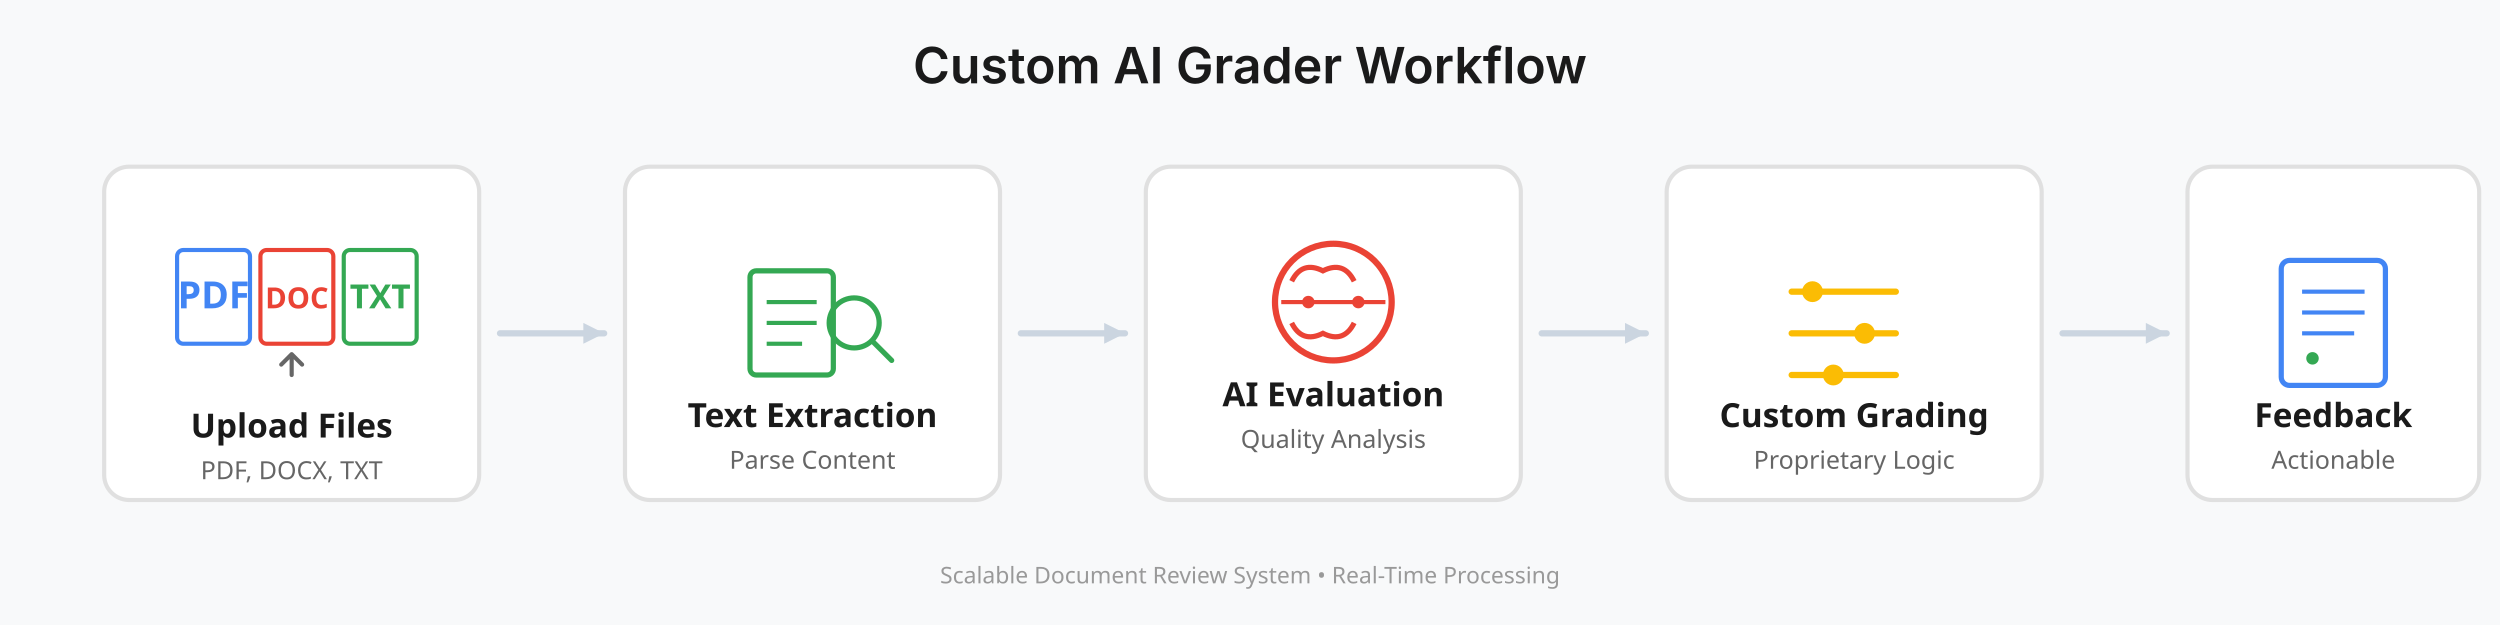
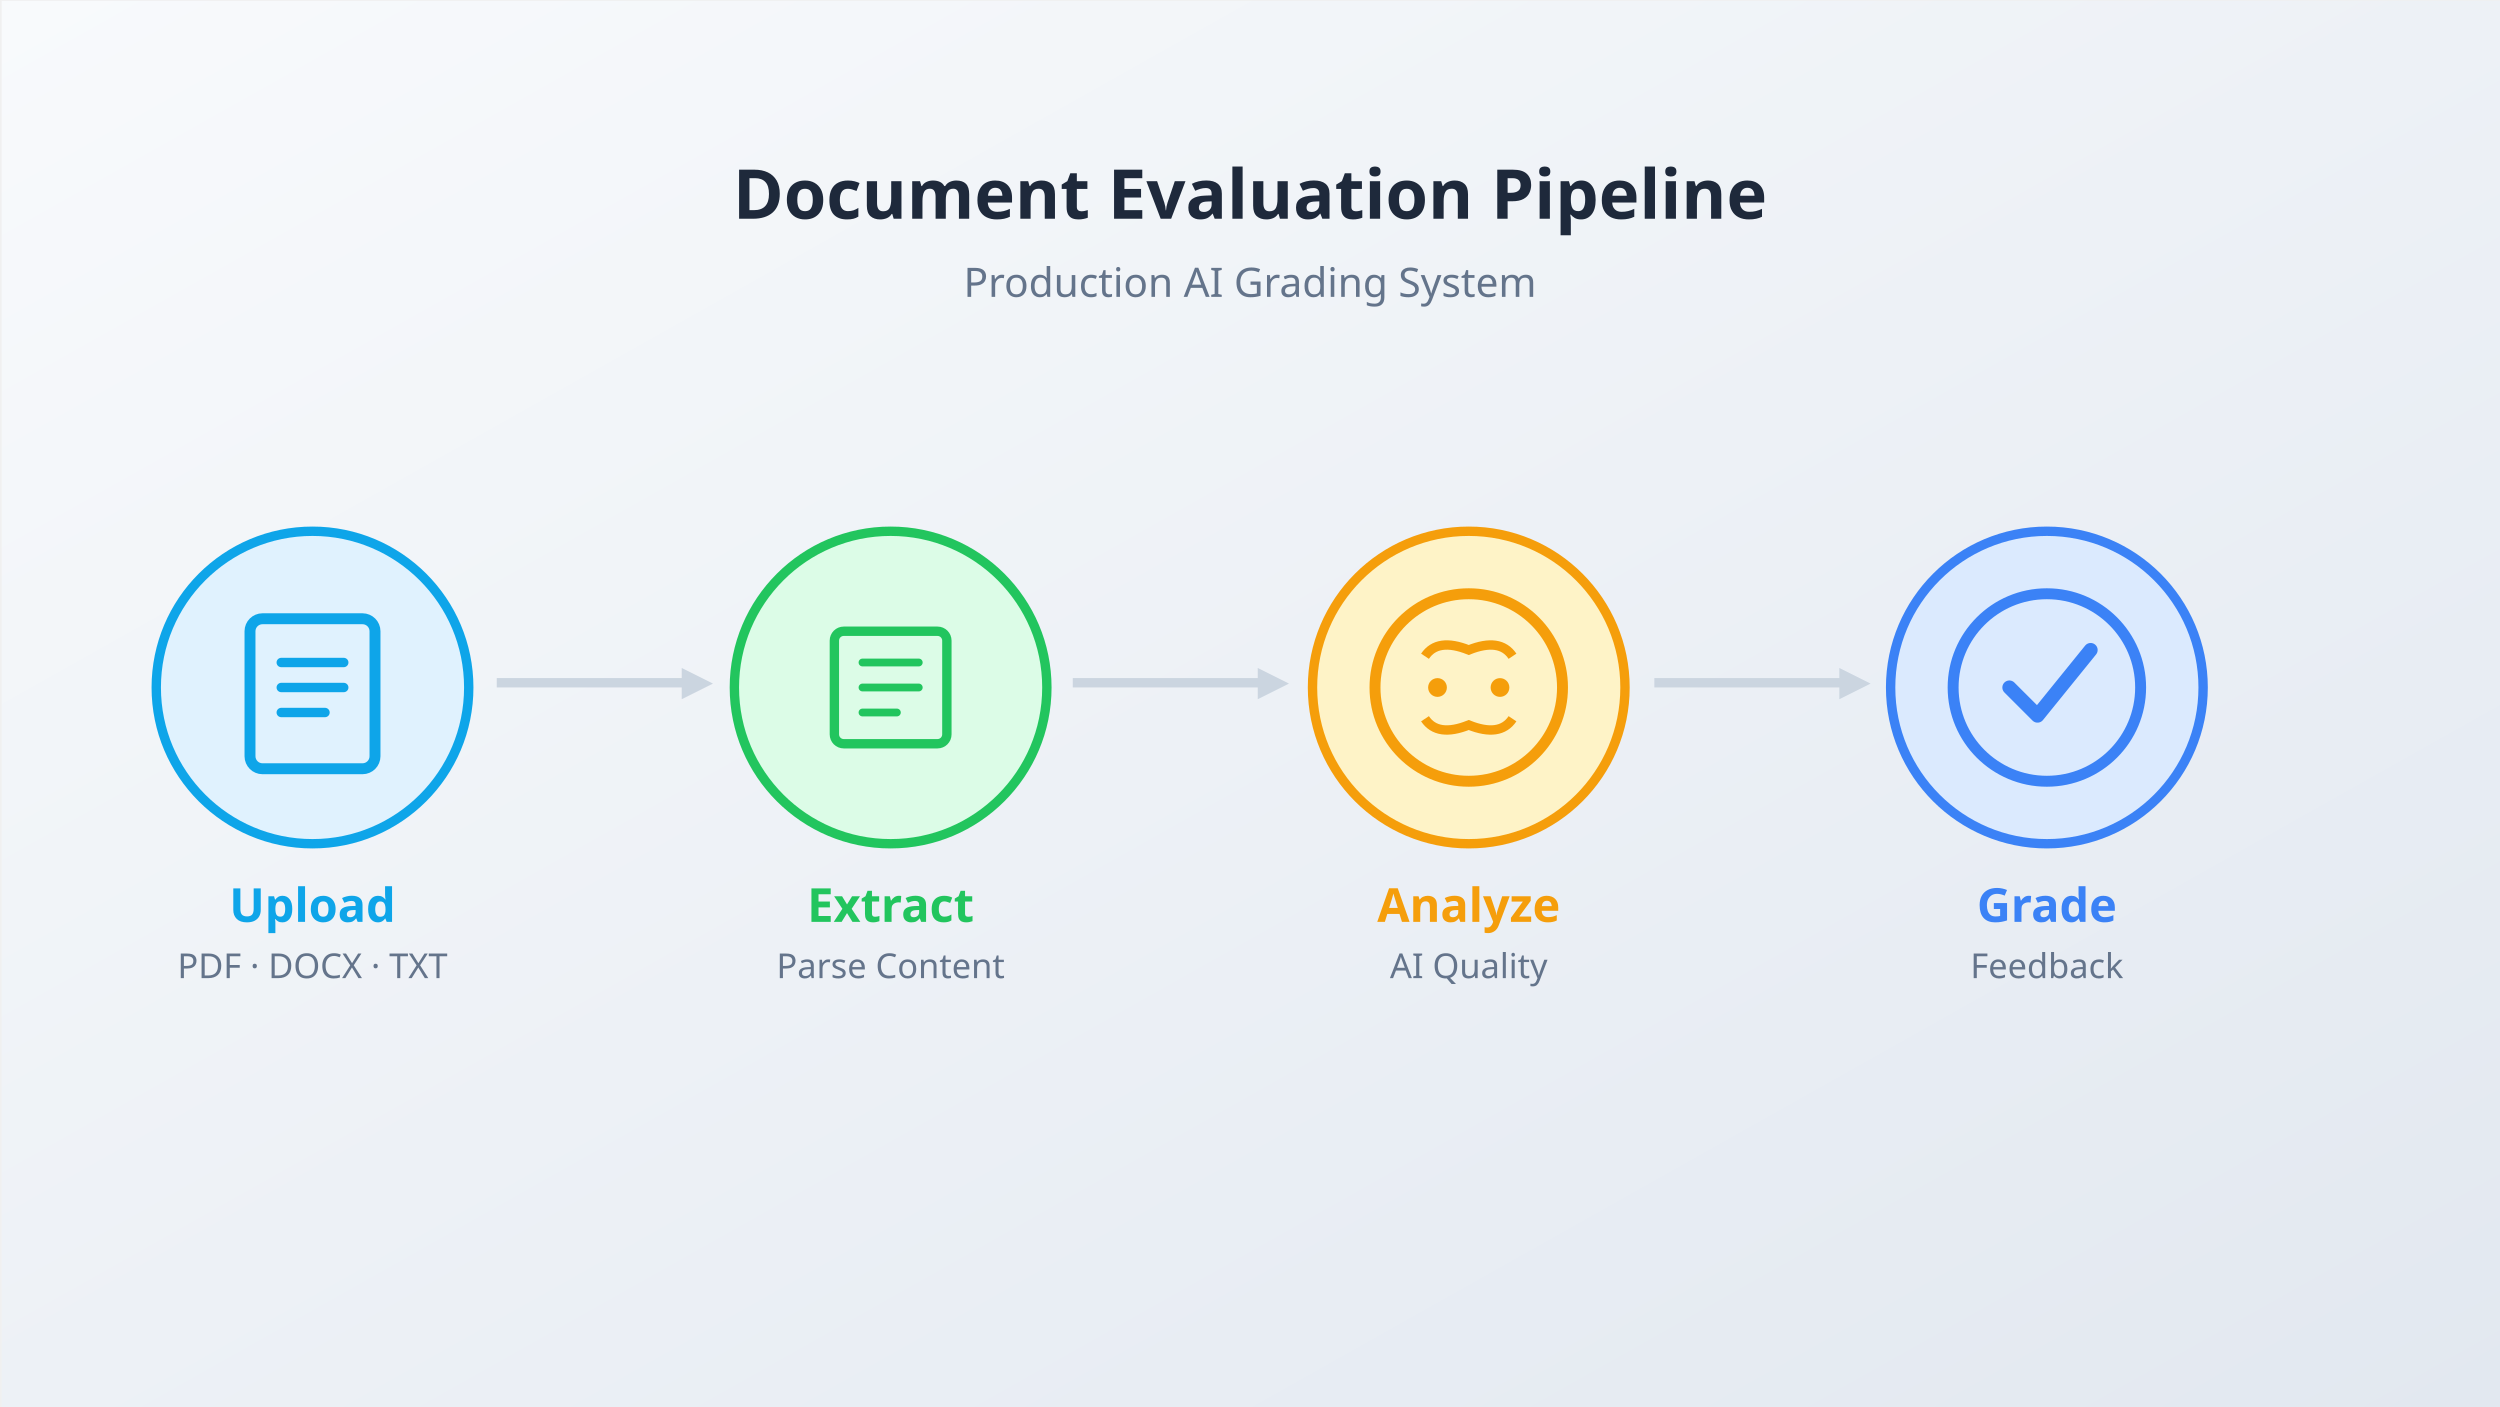
- <svg xmlns="http://www.w3.org/2000/svg" viewBox="0 0 1200 300" width="1200" height="300">
-   <rect width="1200" height="300" fill="#f8f9fa" />
-   <text x="600" y="40" font-family="system-ui, -apple-system, sans-serif" font-size="24" font-weight="600" fill="#1a1a1a" text-anchor="middle">
-     Custom AI Grader Workflow
-   </text>
-   <g id="upload">
-     <rect x="50" y="80" width="180" height="160" rx="12" fill="#ffffff" stroke="#e0e0e0" stroke-width="2" />
-     <rect x="85" y="120" width="35" height="45" rx="3" fill="none" stroke="#4285f4" stroke-width="2" />
-     <text x="102.5" y="148" font-family="system-ui" font-size="18" font-weight="700" fill="#4285f4" text-anchor="middle">PDF</text>
-     <rect x="125" y="120" width="35" height="45" rx="3" fill="none" stroke="#ea4335" stroke-width="2" />
-     <text x="142.5" y="148" font-family="system-ui" font-size="14" font-weight="700" fill="#ea4335" text-anchor="middle">DOC</text>
-     <rect x="165" y="120" width="35" height="45" rx="3" fill="none" stroke="#34a853" stroke-width="2" />
-     <text x="182.5" y="148" font-family="system-ui" font-size="16" font-weight="700" fill="#34a853" text-anchor="middle">TXT</text>
-     <path d="M 140 180 L 140 170 M 135 175 L 140 170 L 145 175" fill="none" stroke="#666" stroke-width="2" stroke-linecap="round" stroke-linejoin="round" />
-     <text x="140" y="210" font-family="system-ui" font-size="16" font-weight="600" fill="#1a1a1a" text-anchor="middle">Upload Files</text>
-     <text x="140" y="230" font-family="system-ui" font-size="12" fill="#666" text-anchor="middle">PDF, DOCX, TXT</text>
+ <svg xmlns="http://www.w3.org/2000/svg" viewBox="0 0 800 450" width="800" height="450" version="1.1" id="svg14">
+   <defs id="defs2">
+     <linearGradient id="bg" x1="0" y1="0" x2="600" y2="600" gradientTransform="matrix(1.333333,0,0,0.75,0.5408077,0.2704038)" gradientUnits="userSpaceOnUse">
+       <stop offset="0%" style="stop-color:#f8fafc;stop-opacity:1" id="stop1" />
+       <stop offset="100%" style="stop-color:#e2e8f0;stop-opacity:1" id="stop2" />
+     </linearGradient>
+   </defs>
+   <rect width="800" height="450" fill="url(#bg)" id="rect2" style="fill:url(#bg)" x="0.541" y="0.27" />
+   <path d="m 158.959,218.481 h 60" stroke="#cbd5e0" stroke-width="3" fill="none" id="path12-3-1" />
+   <polygon points="605,220 595,215 595,225 " fill="#cbd5e0" id="polygon12-0-9" transform="translate(-376.8476,-1.24842)" />
+   <path d="m 343.285,218.482 h 60" stroke="#cbd5e0" stroke-width="3" fill="none" id="path12-3" />
+   <polygon points="595,215 595,225 605,220 " fill="#cbd5e0" id="polygon12-0" transform="translate(-192.5217,-1.248)" />
+   <text x="400" y="70" font-family="system-ui, sans-serif" font-size="22" font-weight="700" fill="#1e293b" text-anchor="middle" id="text2">Document Evaluation Pipeline</text>
+   <text x="400" y="95" font-family="system-ui, sans-serif" font-size="13" fill="#64748b" text-anchor="middle" id="text3">Production AI Grading System</text>
+   <g transform="translate(100, 220)" id="g6">
+     <circle cx="0" cy="0" r="50" fill="#e0f2fe" stroke="#0ea5e9" stroke-width="3" id="circle3" />
+     <g transform="translate(-20, -22)" id="g5">
+       <rect x="0" y="0" width="40" height="48" rx="4" fill="none" stroke="#0ea5e9" stroke-width="3.5" id="rect3" />
+       <line x1="10" y1="14" x2="30" y2="14" stroke="#0ea5e9" stroke-width="3" stroke-linecap="round" id="line3" />
+       <line x1="10" y1="22" x2="30" y2="22" stroke="#0ea5e9" stroke-width="3" stroke-linecap="round" id="line4" />
+       <line x1="10" y1="30" x2="24" y2="30" stroke="#0ea5e9" stroke-width="3" stroke-linecap="round" id="line5" />
+     </g>
+     <text x="0" y="75" font-family="system-ui" font-size="15" font-weight="700" fill="#0ea5e9" text-anchor="middle" id="text5">Upload</text>
+     <text x="0" y="93" font-family="system-ui" font-size="11" fill="#64748b" text-anchor="middle" id="text6">PDF · DOCX · TXT</text>
  </g>
-   <line x1="240" y1="160" x2="290" y2="160" stroke="#cbd5e0" stroke-width="3" stroke-linecap="round" />
-   <polygon points="290,160 280,155 280,165" fill="#cbd5e0" />
-   <g id="extraction">
-     <rect x="300" y="80" width="180" height="160" rx="12" fill="#ffffff" stroke="#e0e0e0" stroke-width="2" />
-     <rect x="360" y="130" width="40" height="50" rx="3" fill="none" stroke="#34a853" stroke-width="2.5" />
-     <line x1="368" y1="145" x2="392" y2="145" stroke="#34a853" stroke-width="2" />
-     <line x1="368" y1="155" x2="392" y2="155" stroke="#34a853" stroke-width="2" />
-     <line x1="368" y1="165" x2="385" y2="165" stroke="#34a853" stroke-width="2" />
-     <circle cx="410" cy="155" r="12" fill="none" stroke="#34a853" stroke-width="2.5" />
-     <line x1="419" y1="164" x2="428" y2="173" stroke="#34a853" stroke-width="2.5" stroke-linecap="round" />
-     <text x="390" y="205" font-family="system-ui" font-size="16" font-weight="600" fill="#1a1a1a" text-anchor="middle">Text Extraction</text>
-     <text x="390" y="225" font-family="system-ui" font-size="12" fill="#666" text-anchor="middle">Parse Content</text>
+   <g transform="translate(285, 220)" id="g8">
+     <circle cx="0" cy="0" r="50" fill="#dcfce7" stroke="#22c55e" stroke-width="3" id="circle6" />
+     <g transform="translate(-18, -18)" id="g7">
+       <rect x="0" y="0" width="36" height="36" rx="3" fill="none" stroke="#22c55e" stroke-width="3" id="rect6" />
+       <path d="M 9 10 L 27 10 M 9 18 L 27 18 M 9 26 L 20 26" stroke="#22c55e" stroke-width="2.5" stroke-linecap="round" id="path7" />
+     </g>
+     <text x="0" y="75" font-family="system-ui" font-size="15" font-weight="700" fill="#22c55e" text-anchor="middle" id="text7">Extract</text>
+     <text x="0" y="93" font-family="system-ui" font-size="11" fill="#64748b" text-anchor="middle" id="text8">Parse Content</text>
  </g>
-   <line x1="490" y1="160" x2="540" y2="160" stroke="#cbd5e0" stroke-width="3" stroke-linecap="round" />
-   <polygon points="540,160 530,155 530,165" fill="#cbd5e0" />
-   <g id="analysis">
-     <rect x="550" y="80" width="180" height="160" rx="12" fill="#ffffff" stroke="#e0e0e0" stroke-width="2" />
-     <circle cx="640" cy="145" r="28" fill="none" stroke="#ea4335" stroke-width="3" />
-     <path d="M 620 135 Q 625 125 635 130 Q 645 125 650 135" fill="none" stroke="#ea4335" stroke-width="2.5" />
-     <path d="M 620 155 Q 625 165 635 160 Q 645 165 650 155" fill="none" stroke="#ea4335" stroke-width="2.5" />
-     <path d="M 615 145 L 665 145" fill="none" stroke="#ea4335" stroke-width="2" />
-     <circle cx="628" cy="145" r="3" fill="#ea4335" />
-     <circle cx="652" cy="145" r="3" fill="#ea4335" />
-     <text x="640" y="195" font-family="system-ui" font-size="16" font-weight="600" fill="#1a1a1a" text-anchor="middle">AI Evaluation</text>
-     <text x="640" y="215" font-family="system-ui" font-size="12" fill="#666" text-anchor="middle">Quality Analysis</text>
+   <g transform="translate(470, 220)" id="g12">
+     <circle cx="0" cy="0" r="50" fill="#fef3c7" stroke="#f59e0b" stroke-width="3" id="circle8" />
+     <circle cx="0" cy="0" r="30" fill="none" stroke="#f59e0b" stroke-width="3.5" id="circle9" />
+     <path d="M -14 -10 Q -10 -16 0 -12 Q 10 -16 14 -10" fill="none" stroke="#f59e0b" stroke-width="3" id="path9" />
+     <path d="M -14 10 Q -10 16 0 12 Q 10 16 14 10" fill="none" stroke="#f59e0b" stroke-width="3" id="path10" />
+     <circle cx="-10" cy="0" r="3" fill="#f59e0b" id="circle10" />
+     <circle cx="10" cy="0" r="3" fill="#f59e0b" id="circle11" />
+     <text x="0" y="75" font-family="system-ui" font-size="15" font-weight="700" fill="#f59e0b" text-anchor="middle" id="text11">Analyze</text>
+     <text x="0" y="93" font-family="system-ui" font-size="11" fill="#64748b" text-anchor="middle" id="text12">AI Quality</text>
  </g>
-   <line x1="740" y1="160" x2="790" y2="160" stroke="#cbd5e0" stroke-width="3" stroke-linecap="round" />
-   <polygon points="790,160 780,155 780,165" fill="#cbd5e0" />
-   <g id="grading">
-     <rect x="800" y="80" width="180" height="160" rx="12" fill="#ffffff" stroke="#e0e0e0" stroke-width="2" />
-     <g transform="translate(860, 130)">
-       <circle cx="10" cy="10" r="5" fill="#fbbc04" />
-       <line x1="0" y1="10" x2="50" y2="10" stroke="#fbbc04" stroke-width="3" stroke-linecap="round" />
-       <circle cx="35" cy="30" r="5" fill="#fbbc04" />
-       <line x1="0" y1="30" x2="50" y2="30" stroke="#fbbc04" stroke-width="3" stroke-linecap="round" />
-       <circle cx="20" cy="50" r="5" fill="#fbbc04" />
-       <line x1="0" y1="50" x2="50" y2="50" stroke="#fbbc04" stroke-width="3" stroke-linecap="round" />
-     </g>
-     <text x="890" y="205" font-family="system-ui" font-size="16" font-weight="600" fill="#1a1a1a" text-anchor="middle">Custom Grading</text>
-     <text x="890" y="225" font-family="system-ui" font-size="12" fill="#666" text-anchor="middle">Proprietary Logic</text>
+   <path d="m 529.39,218.482 h 60" stroke="#cbd5e0" stroke-width="3" fill="none" id="path12" />
+   <polygon points="595,215 595,225 605,220 " fill="#cbd5e0" id="polygon12" transform="translate(-6.416128,-1.248)" />
+   <g transform="translate(655, 220)" id="g14">
+     <circle cx="0" cy="0" r="50" fill="#dbeafe" stroke="#3b82f6" stroke-width="3" id="circle12" />
+     <circle cx="0" cy="0" r="30" fill="none" stroke="#3b82f6" stroke-width="3.5" id="circle13" />
+     <path d="M -12 0 L -3 9 L 14 -12" fill="none" stroke="#3b82f6" stroke-width="4.5" stroke-linecap="round" stroke-linejoin="round" id="path13" />
+     <text x="0" y="75" font-family="system-ui" font-size="15" font-weight="700" fill="#3b82f6" text-anchor="middle" id="text13">Grade</text>
+     <text x="0" y="93" font-family="system-ui" font-size="11" fill="#64748b" text-anchor="middle" id="text14">Feedback</text>
  </g>
-   <line x1="990" y1="160" x2="1040" y2="160" stroke="#cbd5e0" stroke-width="3" stroke-linecap="round" />
-   <polygon points="1040,160 1030,155 1030,165" fill="#cbd5e0" />
-   <g id="results">
-     <rect x="1050" y="80" width="140" height="160" rx="12" fill="#ffffff" stroke="#e0e0e0" stroke-width="2" />
-     <rect x="1095" y="125" width="50" height="60" rx="4" fill="none" stroke="#4285f4" stroke-width="2.5" />
-     <line x1="1105" y1="140" x2="1135" y2="140" stroke="#4285f4" stroke-width="2" />
-     <line x1="1105" y1="150" x2="1135" y2="150" stroke="#4285f4" stroke-width="2" />
-     <line x1="1105" y1="160" x2="1130" y2="160" stroke="#4285f4" stroke-width="2" />
-     <circle cx="1110" cy="172" r="3" fill="#34a853" />
-     <text x="1120" y="205" font-family="system-ui" font-size="16" font-weight="600" fill="#1a1a1a" text-anchor="middle">Feedback</text>
-     <text x="1120" y="225" font-family="system-ui" font-size="12" fill="#666" text-anchor="middle">Actionable</text>
-   </g>
-   <text x="600" y="280" font-family="system-ui" font-size="11" fill="#999" text-anchor="middle">
-     Scalable Document Review System • Real-Time Processing
-   </text>
</svg>
